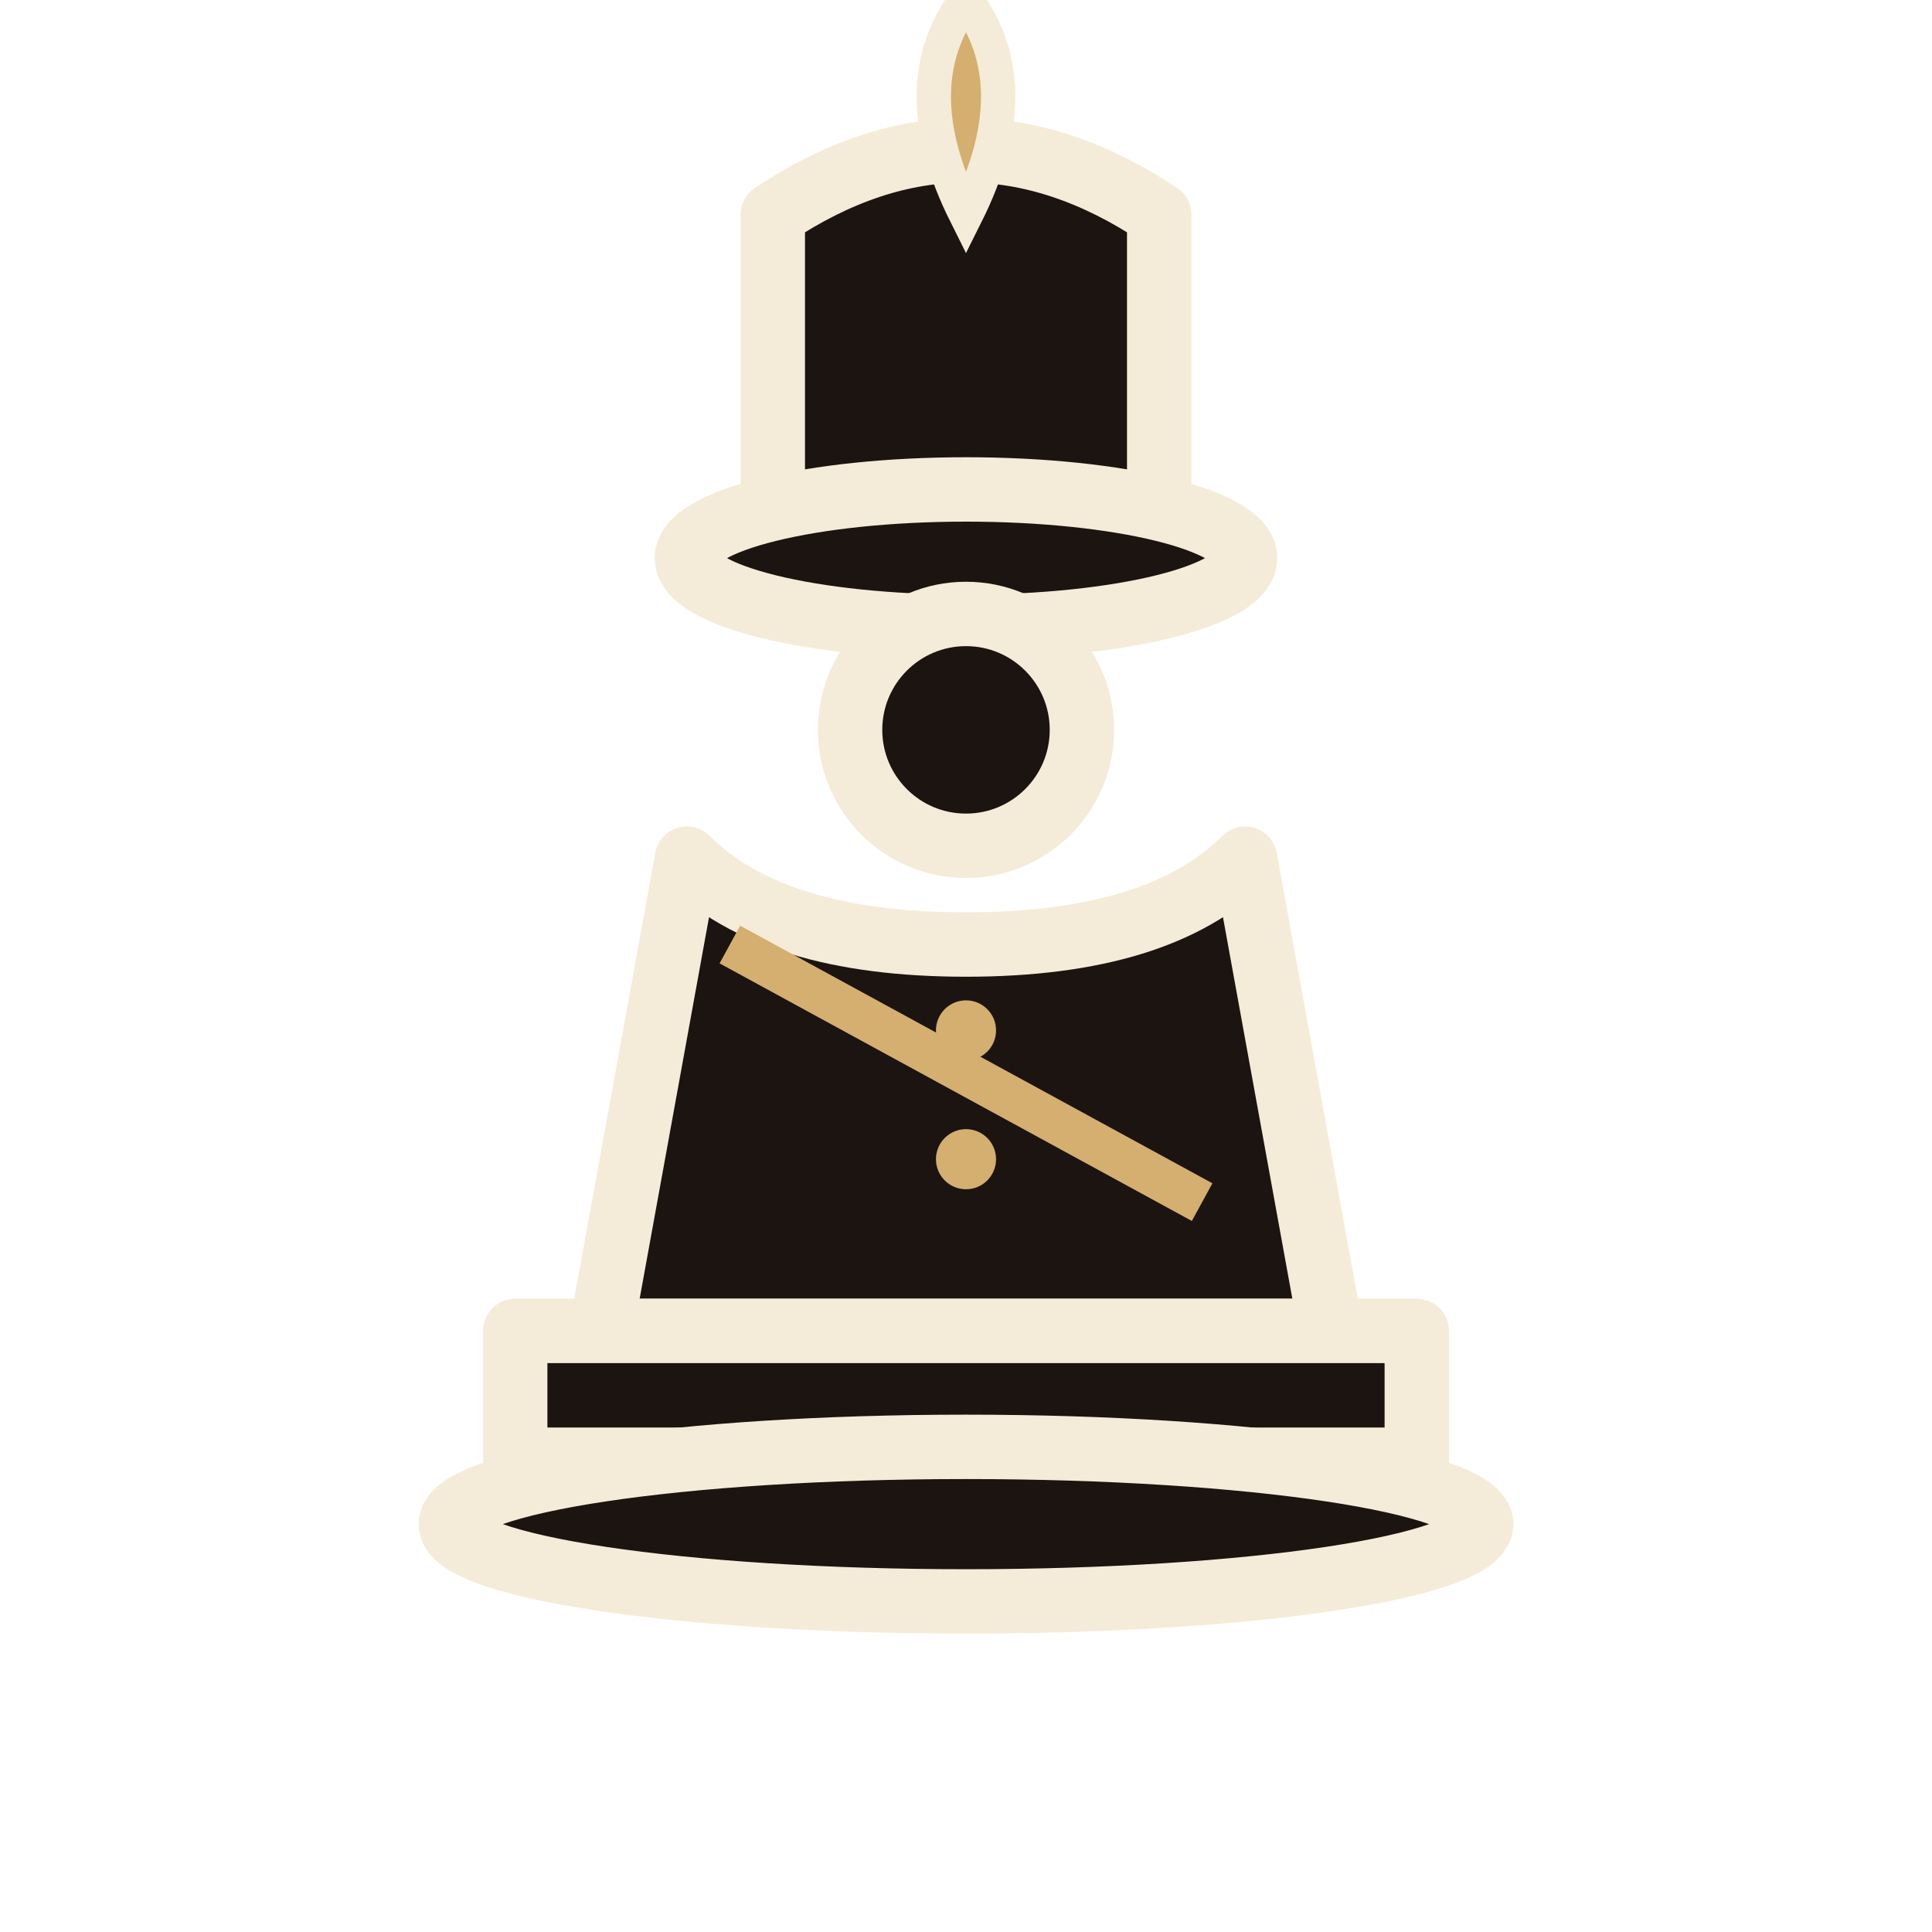
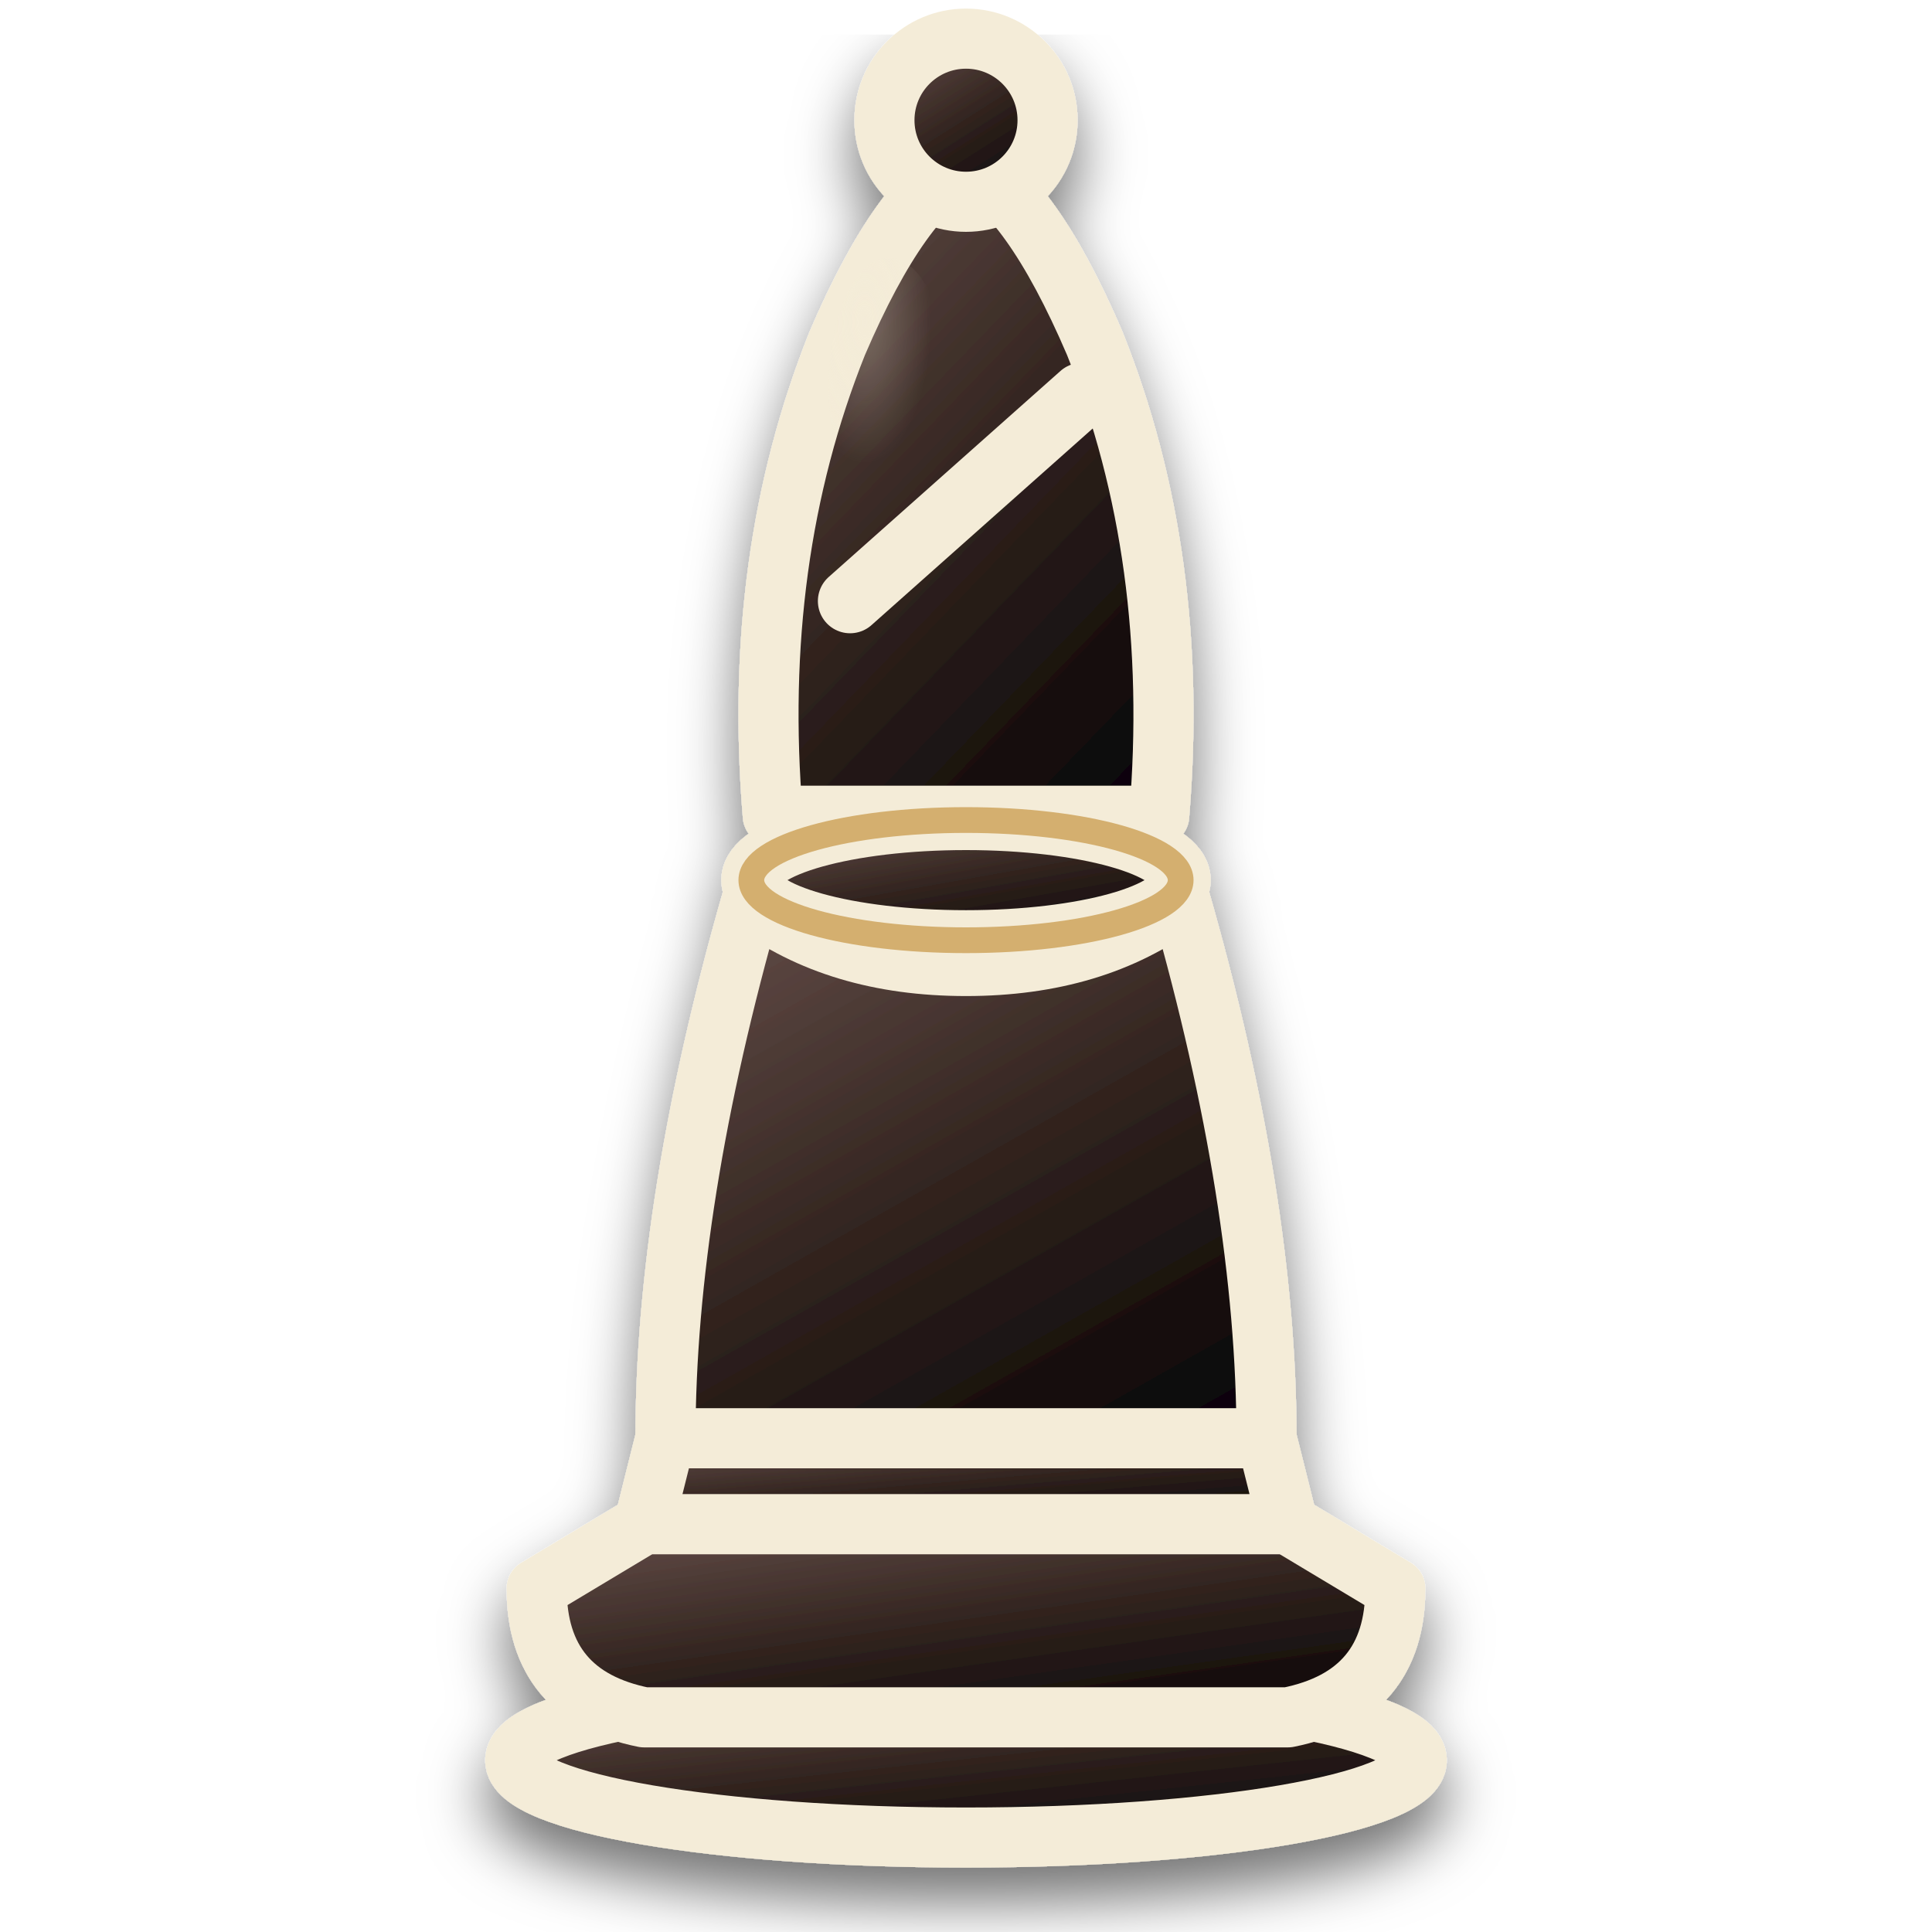
<svg xmlns="http://www.w3.org/2000/svg" viewBox="0 0 45 45">
-   <g fill="#1B1410" stroke="#F4ECD8" stroke-width="1.5" stroke-linejoin="round">
-     <path d="M 18 5 Q 22.5 2 27 5 L 27 12 L 18 12 Z" />
-     <ellipse cx="22.5" cy="13" rx="6.5" ry="1.6" />
-     <circle cx="22.5" cy="17" r="2.7" />
-     <path d="M 16 20 L 14 31 L 31 31 L 29 20 Q 27 22 22.5 22 Q 18 22 16 20 Z" />
-     <rect x="12" y="31" width="21" height="3" />
-     <ellipse cx="22.5" cy="35.5" rx="12" ry="1.8" />
+   <defs>
+     <linearGradient id="b" x1="0.25" y1="0.05" x2="0.85" y2="1">
+       <stop offset="0%" stop-color="#5A4540" />
+       <stop offset="50%" stop-color="#2E211C" />
+       <stop offset="100%" stop-color="#0A0507" />
+     </linearGradient>
+     <radialGradient id="h" cx="0.3" cy="0.25" r="0.55">
+       <stop offset="0%" stop-color="#F4ECD8" stop-opacity="0.28" />
+       <stop offset="100%" stop-color="#F4ECD8" stop-opacity="0" />
+     </radialGradient>
+     <filter id="dr" x="-20%" y="-10%" width="140%" height="130%">
+       <feGaussianBlur in="SourceAlpha" stdDeviation="0.7" />
+       <feOffset dy="0.8" />
+       <feComponentTransfer>
+         <feFuncA type="linear" slope="0.55" />
+       </feComponentTransfer>
+       <feMerge>
+         <feMergeNode />
+         <feMergeNode in="SourceGraphic" />
+       </feMerge>
+     </filter>
+   </defs>
+   <g filter="url(#dr)" stroke="#F4ECD8" stroke-width="1.4" stroke-linejoin="round" fill="url(#b)">
+     <ellipse cx="22.5" cy="41" rx="10.5" ry="1.8" />
+     <path d="M 12.5 37 Q 12.5 39.5 15 40 L 30 40 Q 32.5 39.5 32.5 37 L 30 35.5 L 15 35.5 Z" />
+     <path d="M 15.5 33.5 L 29.5 33.5 L 30 35.5 L 15 35.5 Z" />
+     <path d="M 17.5 21 Q 15.5 28 15.5 33.5 L 29.5 33.5 Q 29.5 28 27.5 21 Q 25.5 22.5 22.5 22.5 Q 19.5 22.5 17.5 21 Z" />
+     <ellipse cx="22.5" cy="20.5" rx="5" ry="1.4" />
+     <path d="M 18 19 Q 17.5 13 19.5 8 Q 21 4.5 22.5 3.8 Q 24 4.5 25.5 8 Q 27.5 13 27 19 Z" />
+     <circle cx="22.5" cy="2.8" r="1.9" />
  </g>
-   <path d="M 22.5 5 Q 21 2 22.5 0 Q 24 2 22.5 5 Z" fill="#D4AF6F" stroke="#F4ECD8" stroke-width="0.8" />
-   <line x1="17" y1="22" x2="28" y2="28" stroke="#D4AF6F" stroke-width="1" />
-   <circle cx="22.5" cy="24" r="0.7" fill="#D4AF6F" />
-   <circle cx="22.5" cy="27" r="0.7" fill="#D4AF6F" />
+   <path d="M 19.8 14 L 25.2 9.2" stroke="#F4ECD8" stroke-width="1.5" stroke-linecap="round" fill="none" />
+   <ellipse cx="22.5" cy="20.5" rx="5" ry="1.4" fill="none" stroke="#D4AF6F" stroke-width="0.6" />
+   <ellipse cx="20.7" cy="9" rx="1.4" ry="3" fill="url(#h)" />
</svg>
